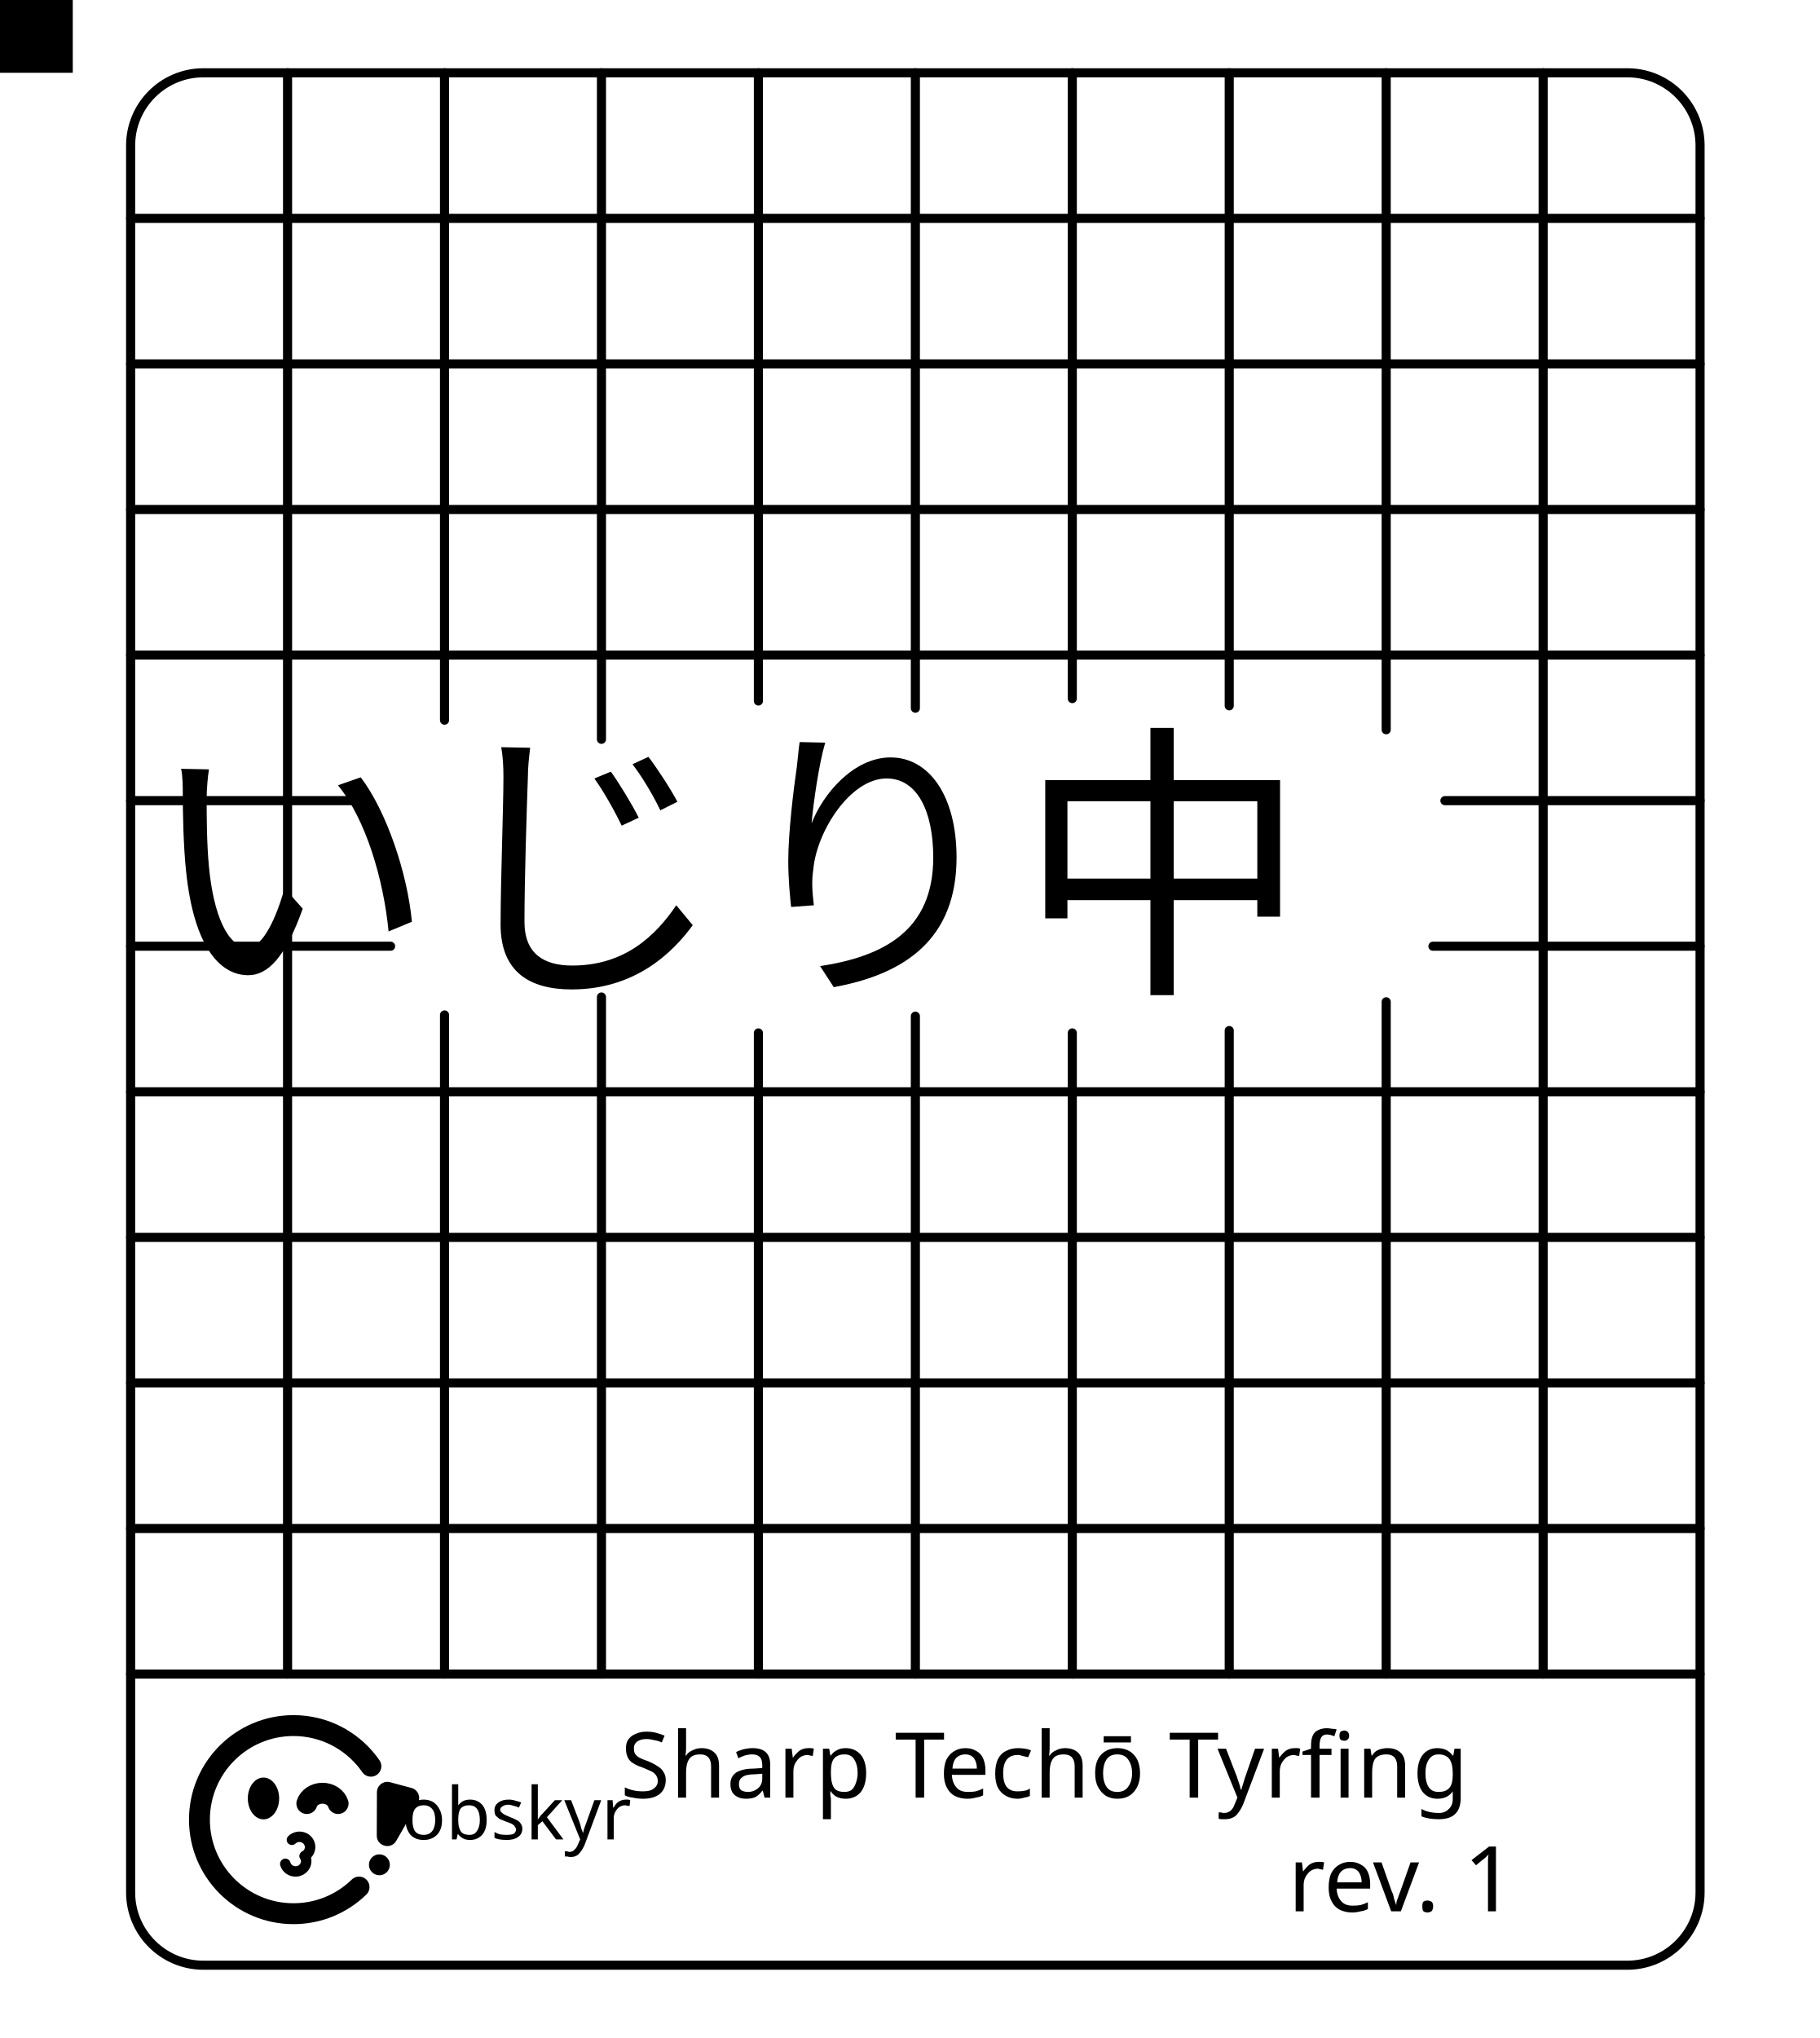
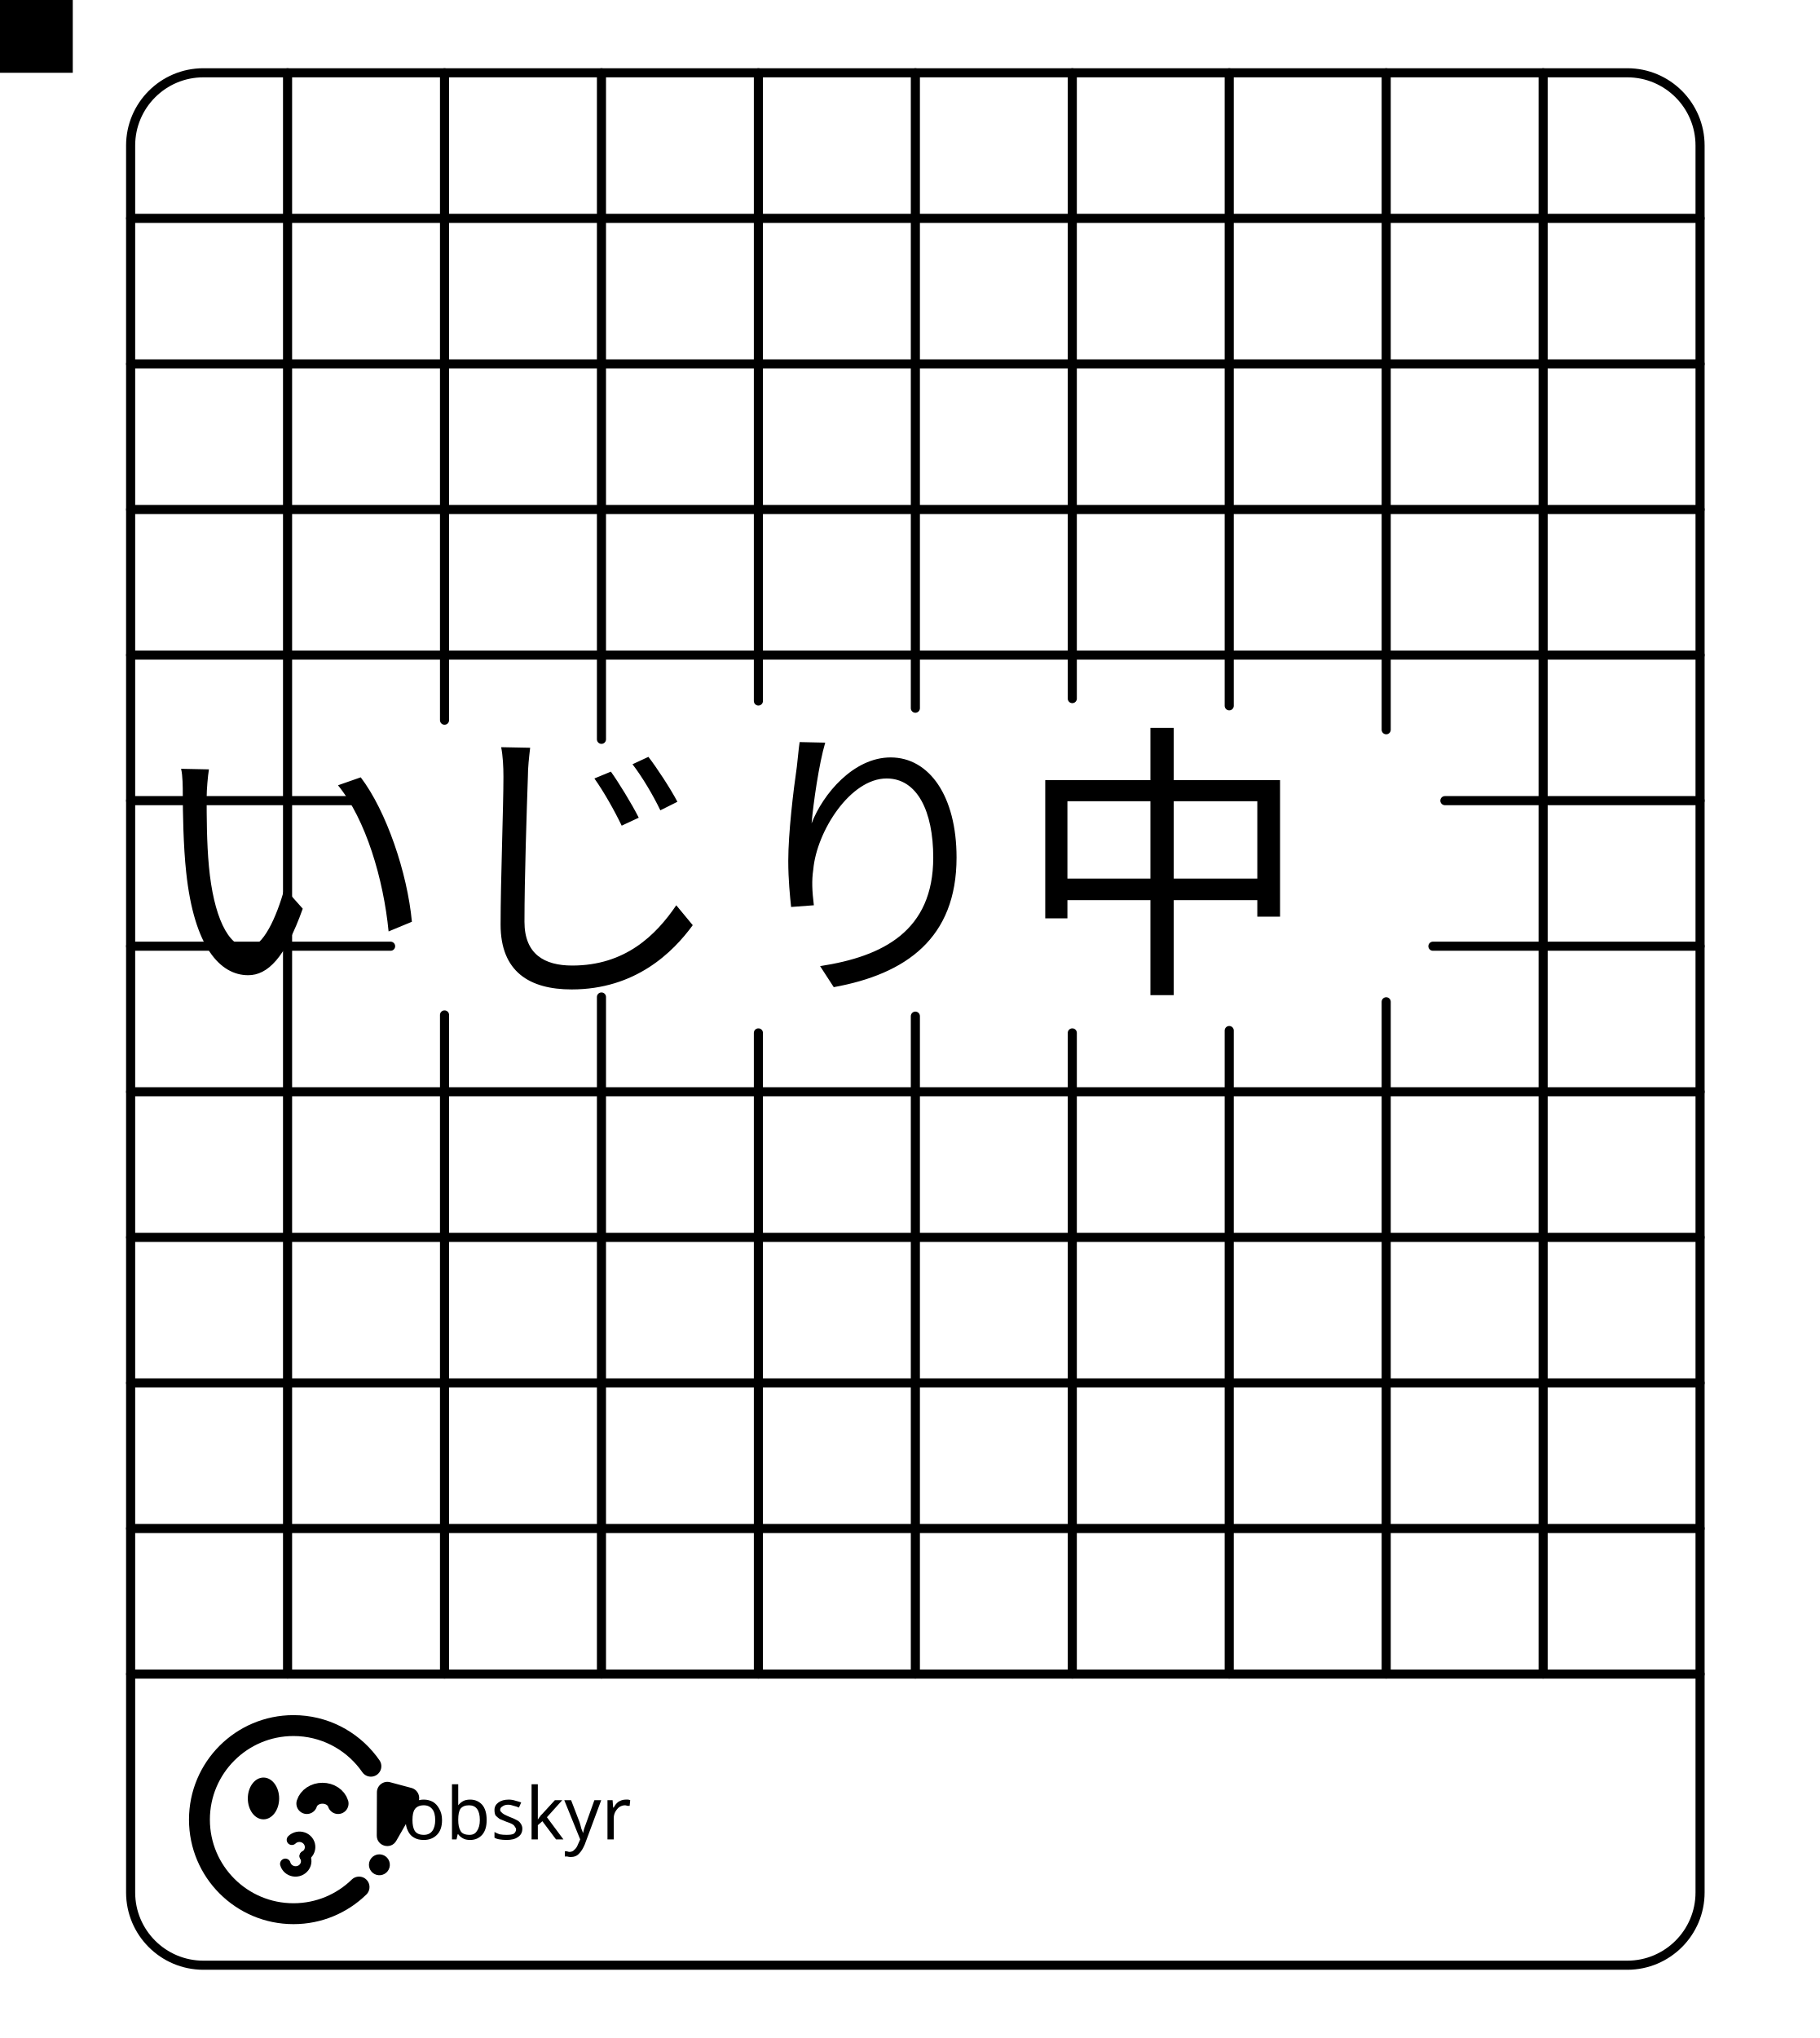
<svg xmlns="http://www.w3.org/2000/svg" width="5cm" height="5.6cm" viewBox="0 0 50 56" version="1.1" id="svg1" xml:space="preserve">
  <defs id="defs1" />
  <g id="layer1">
    <rect style="fill:none;fill-opacity:1;stroke:#000000;stroke-width:0.25;stroke-linecap:round;stroke-linejoin:round;stroke-dasharray:none;stroke-opacity:1;paint-order:markers fill stroke" id="rect1" width="43.133" height="52" x="3.59" y="2" rx="2" ry="2" />
    <path style="fill:#ff0000;stroke:#000000;stroke-width:0.25;stroke-linecap:round;stroke-linejoin:round;stroke-dasharray:none;paint-order:stroke markers fill;fill-opacity:1;stroke-opacity:1" d="M 12.217,19.789 12.217,2" id="path20" />
    <text xml:space="preserve" style="font-size:8px;line-height:1.25;font-family:'BIZ UDMincho';-inkscape-font-specification:'BIZ UDMincho';text-align:center;letter-spacing:0px;word-spacing:0px;text-anchor:middle;stroke-width:0.265" x="25.163" y="26.719" id="text1">
      <tspan id="tspan1" style="font-style:normal;font-variant:normal;font-weight:normal;font-stretch:normal;font-size:8px;font-family:HGPMinchoE;-inkscape-font-specification:HGPMinchoE;letter-spacing:0px;stroke-width:0.265" x="25.163" y="26.719">いじり中</tspan>
    </text>
    <g id="g8" transform="matrix(0.1620858,0,0,0.1620858,5.19413,-117.7014)">
      <path id="path4136" style="opacity:1;fill:none;fill-opacity:0.502;stroke:#000000;stroke-width:3.543;stroke-linecap:round" d="m 28.835,1046.074 c -2.872,2.795 -6.794,4.516 -11.119,4.516 -8.806,0 -15.945,-7.139 -15.945,-15.945 -1.05e-5,-8.806 7.139,-15.945 15.945,-15.945 5.148,0 9.725,2.439 12.641,6.225 0.167,0.217 0.329,0.439 0.485,0.664" />
      <ellipse style="opacity:1;fill:#000000;fill-opacity:1;stroke:none;stroke-width:3.543;stroke-linecap:round;stroke-miterlimit:4;stroke-dasharray:none;stroke-opacity:1" id="path4138" cx="12.63" cy="1031.053" rx="2.657" ry="3.543" />
      <path style="opacity:1;fill:none;fill-opacity:1;stroke:#000000;stroke-width:3.544;stroke-linecap:round;stroke-linejoin:round;stroke-miterlimit:4;stroke-dasharray:none;stroke-opacity:1" id="path4140" d="m 19.98,1031.915 a 2.744,2.357 0 0 1 2.651,-1.747 2.744,2.357 0 0 1 2.651,1.747" />
      <path style="opacity:1;fill:none;fill-opacity:1;stroke:#000000;stroke-width:1.772;stroke-linecap:round;stroke-linejoin:round;stroke-miterlimit:4;stroke-dasharray:none;stroke-opacity:1" id="path4162" d="m 293.784,1000.559 a 1.8,1.75 0 0 1 1.715,-0.868 1.8,1.75 0 0 1 1.534,1.145 1.8,1.75 0 0 1 -0.419,1.836" transform="matrix(0.967968,0.2510735,-0.2667683,0.9637607,0,0)" />
      <path d="m 293.784,-1004.784 a 1.8,1.75 0 0 1 1.715,-0.868 1.8,1.75 0 0 1 1.534,1.145 1.8,1.75 0 0 1 -0.419,1.836" id="path4168" style="opacity:1;fill:none;fill-opacity:1;stroke:#000000;stroke-width:1.772;stroke-linecap:round;stroke-linejoin:round;stroke-miterlimit:4;stroke-dasharray:none;stroke-opacity:1" transform="matrix(0.967968,0.2510735,0.2667683,-0.9637607,0,0)" />
      <path id="path3-4" style="stroke:none;stroke-width:10.63;stroke-linecap:round;stroke-linejoin:round;stroke-dasharray:none;paint-order:stroke fill markers" d="m 302.722,998.429 c 3e-5,0.978 -0.793,1.772 -1.772,1.772 -0.978,0 -1.772,-0.793 -1.772,-1.772 0,-0.978 0.793,-1.772 1.772,-1.772 0.978,0 1.772,0.793 1.772,1.772 z m -3.646,-13.991 c -1.162,-4e-5 -2.01,1.1 -1.713,2.224 l 1.875,7.096 c 0.466,1.757 2.959,1.757 3.425,1.6e-4 l 1.876,-7.096 c 0.297,-1.124 -0.551,-2.225 -1.714,-2.224 z" transform="rotate(15)" />
    </g>
    <text xml:space="preserve" style="font-size:4.233px;line-height:1.25;font-family:'BIZ UDMincho';-inkscape-font-specification:'BIZ UDMincho';text-align:center;letter-spacing:0px;word-spacing:0px;text-anchor:middle;stroke-width:0.265" x="13.485" y="51.44" id="text2">
      <tspan id="tspan2" style="stroke-width:0.265;letter-spacing:0px" x="13.485" y="51.44" />
-     </text>
-     <text xml:space="preserve" style="font-style:normal;font-variant:normal;font-weight:500;font-stretch:normal;font-size:2.5px;line-height:1.25;font-family:'BIZ UDMincho';-inkscape-font-specification:'BIZ UDMincho Medium';text-align:end;letter-spacing:0px;word-spacing:0px;text-anchor:end;stroke-width:0.265" x="44.905" y="49.396" id="text3">
-       <tspan id="tspan3" style="font-style:normal;font-variant:normal;font-weight:normal;font-stretch:normal;font-size:2.5px;font-family:'BIZ UDMincho';-inkscape-font-specification:'BIZ UDMincho';text-align:end;letter-spacing:0px;text-anchor:end;stroke-width:0.265" x="44.905" y="49.396">Sharp Techō Tyrfing</tspan>
-       <tspan style="font-style:normal;font-variant:normal;font-weight:normal;font-stretch:normal;font-size:2.5px;font-family:'BIZ UDMincho';-inkscape-font-specification:'BIZ UDMincho';text-align:end;letter-spacing:0px;text-anchor:end;stroke-width:0.265" x="44.905" y="52.521" id="tspan4">rev. 1</tspan>
    </text>
    <text xml:space="preserve" style="font-style:normal;font-variant:normal;font-weight:normal;font-stretch:normal;font-size:2px;line-height:1.25;font-family:'UD Digi Kyokasho NP-B';-inkscape-font-specification:'UD Digi Kyokasho NP-B';text-align:center;letter-spacing:0px;word-spacing:0px;text-anchor:middle;stroke-width:0.265" x="15.494" y="50.543" id="text5">
      <tspan id="tspan5" style="font-style:normal;font-variant:normal;font-weight:normal;font-stretch:normal;font-size:2px;font-family:'UD Digi Kyokasho NP-B';-inkscape-font-specification:'UD Digi Kyokasho NP-B';letter-spacing:0px;stroke-width:0.265" x="15.494" y="50.543">obskyr</tspan>
    </text>
    <rect style="fill:#000000;stroke-width:3.96;stroke-linecap:round;stroke-linejoin:round;paint-order:stroke fill markers" id="rect5" width="2" height="2" x="-6.9388939e-18" y="-6.9388939e-18" />
    <path style="fill:#ff0000;fill-opacity:1;stroke:#000000;stroke-width:0.25;stroke-linecap:round;stroke-linejoin:round;stroke-dasharray:none;stroke-opacity:1;paint-order:stroke markers fill" d="M 16.53,20.315 V 2" id="path1" />
    <path style="fill:#ff0000;fill-opacity:1;stroke:#000000;stroke-width:0.25;stroke-linecap:round;stroke-linejoin:round;stroke-dasharray:none;stroke-opacity:1;paint-order:stroke markers fill" d="M 20.843,19.262 V 2" id="path12" />
    <path style="fill:#ff0000;fill-opacity:1;stroke:#000000;stroke-width:0.25;stroke-linecap:round;stroke-linejoin:round;stroke-dasharray:none;stroke-opacity:1;paint-order:stroke markers fill" d="M 25.157,19.46 V 2" id="path22" />
    <path style="fill:#ff0000;fill-opacity:1;stroke:#000000;stroke-width:0.25;stroke-linecap:round;stroke-linejoin:round;stroke-dasharray:none;stroke-opacity:1;paint-order:stroke markers fill" d="M 29.47,19.196 V 2" id="path23" />
    <path style="fill:#ff0000;fill-opacity:1;stroke:#000000;stroke-width:0.25;stroke-linecap:round;stroke-linejoin:round;stroke-dasharray:none;stroke-opacity:1;paint-order:stroke markers fill" d="M 33.783,19.394 V 2" id="path24" />
    <path style="fill:#ff0000;fill-opacity:1;stroke:#000000;stroke-width:0.25;stroke-linecap:round;stroke-linejoin:round;stroke-dasharray:none;stroke-opacity:1;paint-order:stroke markers fill" d="M 38.097,20.052 V 2" id="path25" />
    <path style="fill:#ff0000;fill-opacity:1;stroke:#000000;stroke-width:0.25;stroke-linecap:round;stroke-linejoin:round;stroke-dasharray:none;stroke-opacity:1;paint-order:stroke markers fill" d="M 42.41,46 V 2" id="path26" />
    <path style="fill:#ff0000;fill-opacity:1;stroke:#000000;stroke-width:0.25;stroke-linecap:round;stroke-linejoin:round;stroke-dasharray:none;stroke-opacity:1;paint-order:stroke markers fill" d="M 3.59,6 46.723,6" id="path27" />
    <path style="fill:#ff0000;fill-opacity:1;stroke:#000000;stroke-width:0.25;stroke-linecap:round;stroke-linejoin:round;stroke-dasharray:none;stroke-opacity:1;paint-order:stroke markers fill" d="M 3.59,10 46.723,10" id="path28" />
    <path style="fill:#ff0000;fill-opacity:1;stroke:#000000;stroke-width:0.25;stroke-linecap:round;stroke-linejoin:round;stroke-dasharray:none;stroke-opacity:1;paint-order:stroke markers fill" d="m 3.59,14 43.133,10e-7" id="path29" />
    <path style="fill:#ff0000;fill-opacity:1;stroke:#000000;stroke-width:0.25;stroke-linecap:round;stroke-linejoin:round;stroke-dasharray:none;stroke-opacity:1;paint-order:stroke markers fill" d="m 3.59,18 43.133,1e-6" id="path30" />
    <path style="fill:#ff0000;fill-opacity:1;stroke:#000000;stroke-width:0.25;stroke-linecap:round;stroke-linejoin:round;stroke-dasharray:none;stroke-opacity:1;paint-order:stroke markers fill" d="m 3.59,22 6.093,1e-6" id="path31" />
    <path style="fill:#ff0000;fill-opacity:1;stroke:#000000;stroke-width:0.25;stroke-linecap:round;stroke-linejoin:round;stroke-dasharray:none;stroke-opacity:1;paint-order:stroke markers fill" d="M 7.903,46 V 2" id="path32" />
    <path style="fill:#ff0000;fill-opacity:1;stroke:#000000;stroke-width:0.25;stroke-linecap:round;stroke-linejoin:round;stroke-dasharray:none;stroke-opacity:1;paint-order:stroke markers fill" d="M 46.723,22 39.71,22" id="path33" />
    <path style="fill:#ff0000;fill-opacity:1;stroke:#000000;stroke-width:0.25;stroke-linecap:round;stroke-linejoin:round;stroke-dasharray:none;stroke-opacity:1;paint-order:stroke markers fill" d="M 46.723,26 39.381,26" id="path34" />
    <path style="fill:#ff0000;fill-opacity:1;stroke:#000000;stroke-width:0.25;stroke-linecap:round;stroke-linejoin:round;stroke-dasharray:none;stroke-opacity:1;paint-order:stroke markers fill" d="m 3.59,26 7.145,1e-6" id="path35" />
    <path style="fill:#ff0000;fill-opacity:1;stroke:#000000;stroke-width:0.25;stroke-linecap:round;stroke-linejoin:round;stroke-dasharray:none;stroke-opacity:1;paint-order:stroke markers fill" d="m 3.59,30 43.133,1e-6" id="path36" />
    <path style="fill:#ff0000;fill-opacity:1;stroke:#000000;stroke-width:0.25;stroke-linecap:round;stroke-linejoin:round;stroke-dasharray:none;stroke-opacity:1;paint-order:stroke markers fill" d="m 3.59,34 43.133,10e-7" id="path37" />
    <path style="fill:#ff0000;fill-opacity:1;stroke:#000000;stroke-width:0.25;stroke-linecap:round;stroke-linejoin:round;stroke-dasharray:none;stroke-opacity:1;paint-order:stroke markers fill" d="m 3.59,38 43.133,10e-7" id="path38" />
    <path style="fill:#ff0000;fill-opacity:1;stroke:#000000;stroke-width:0.25;stroke-linecap:round;stroke-linejoin:round;stroke-dasharray:none;stroke-opacity:1;paint-order:stroke markers fill" d="m 3.59,42 43.133,10e-7" id="path48" />
    <path style="fill:#ff0000;fill-opacity:1;stroke:#000000;stroke-width:0.25;stroke-linecap:round;stroke-linejoin:round;stroke-dasharray:none;stroke-opacity:1;paint-order:stroke markers fill" d="m 3.59,46 43.133,10e-7" id="path49" />
    <path style="fill:#ff0000;fill-opacity:1;stroke:#000000;stroke-width:0.25;stroke-linecap:round;stroke-linejoin:round;stroke-dasharray:none;stroke-opacity:1;paint-order:stroke markers fill" d="M 12.217,46 V 27.888" id="path50" />
    <path style="fill:#ff0000;fill-opacity:1;stroke:#000000;stroke-width:0.25;stroke-linecap:round;stroke-linejoin:round;stroke-dasharray:none;stroke-opacity:1;paint-order:stroke markers fill" d="M 16.53,46 V 27.395" id="path51" />
    <path style="fill:#ff0000;fill-opacity:1;stroke:#000000;stroke-width:0.25;stroke-linecap:round;stroke-linejoin:round;stroke-dasharray:none;stroke-opacity:1;paint-order:stroke markers fill" d="M 20.843,46 V 28.382" id="path52" />
    <path style="fill:#ff0000;fill-opacity:1;stroke:#000000;stroke-width:0.25;stroke-linecap:round;stroke-linejoin:round;stroke-dasharray:none;stroke-opacity:1;paint-order:stroke markers fill" d="M 25.157,46 V 27.922" id="path53" />
    <path style="fill:#ff0000;fill-opacity:1;stroke:#000000;stroke-width:0.25;stroke-linecap:round;stroke-linejoin:round;stroke-dasharray:none;stroke-opacity:1;paint-order:stroke markers fill" d="M 29.47,46 V 28.382" id="path54" />
    <path style="fill:#ff0000;fill-opacity:1;stroke:#000000;stroke-width:0.25;stroke-linecap:round;stroke-linejoin:round;stroke-dasharray:none;stroke-opacity:1;paint-order:stroke markers fill" d="M 33.783,46 V 28.317" id="path55" />
    <path style="fill:#ff0000;fill-opacity:1;stroke:#000000;stroke-width:0.25;stroke-linecap:round;stroke-linejoin:round;stroke-dasharray:none;stroke-opacity:1;paint-order:stroke markers fill" d="M 38.097,46 V 27.527" id="path56" />
  </g>
</svg>
